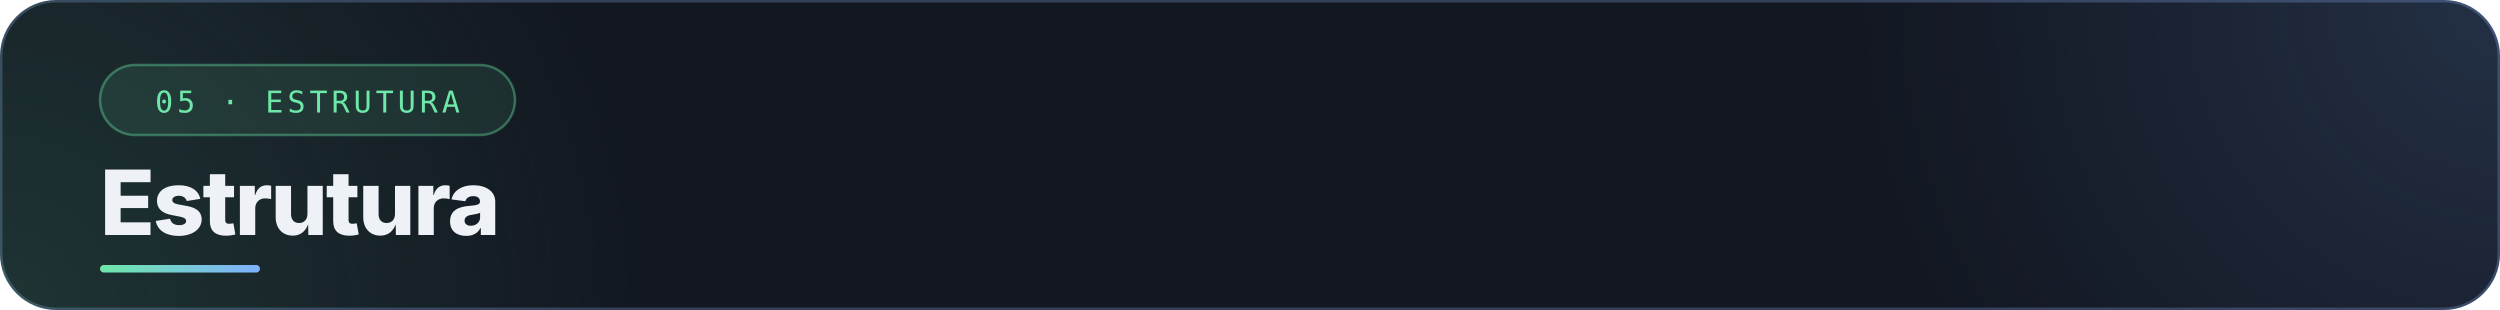
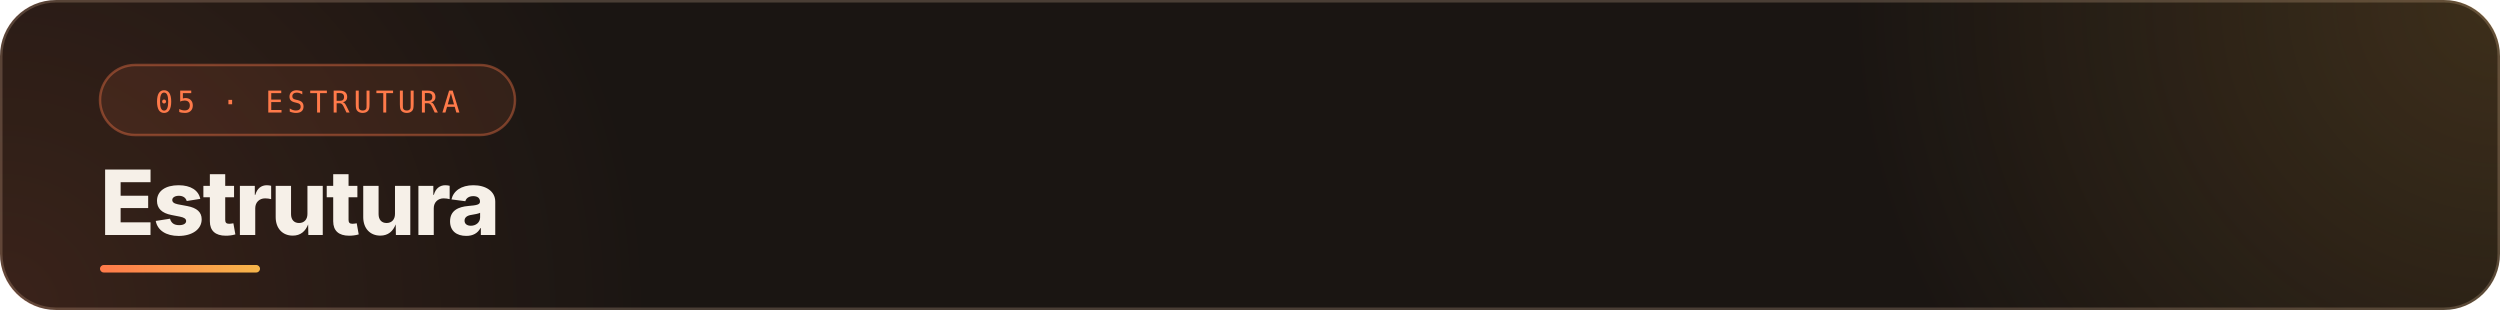
<svg xmlns="http://www.w3.org/2000/svg" width="1000" height="124" viewBox="0 0 1000 124" role="img" aria-label="05 · ESTRUTURA: Estrutura">
  <defs>
    <linearGradient id="g" x1="0" y1="0" x2="1" y2="0">
-       <stop offset="0" stop-color="#6ee7a8" />
-       <stop offset="1" stop-color="#7fb0ff" />
+       <stop offset="0" stop-color="#ff7a4a" />
+       <stop offset="1" stop-color="#f6b54a" />
    </linearGradient>
    <radialGradient id="h1" gradientUnits="userSpaceOnUse" cx="1000" cy="0" r="260">
-       <stop offset="0" stop-color="#7fb0ff" stop-opacity="0.16" />
-       <stop offset="1" stop-color="#7fb0ff" stop-opacity="0" />
+       <stop offset="0" stop-color="#f6b54a" stop-opacity="0.16" />
+       <stop offset="1" stop-color="#f6b54a" stop-opacity="0" />
    </radialGradient>
    <radialGradient id="h2" gradientUnits="userSpaceOnUse" cx="0" cy="124" r="260">
-       <stop offset="0" stop-color="#6ee7a8" stop-opacity="0.14" />
-       <stop offset="1" stop-color="#6ee7a8" stop-opacity="0" />
+       <stop offset="0" stop-color="#ff7a4a" stop-opacity="0.14" />
+       <stop offset="1" stop-color="#ff7a4a" stop-opacity="0" />
    </radialGradient>
    <clipPath id="k">
      <rect width="1000" height="124" rx="22" />
    </clipPath>
  </defs>
-   <rect x="0.5" y="0.5" width="999" height="123" rx="22" fill="#121721" stroke="#33405a" />
+   <rect x="0.5" y="0.5" width="999" height="123" rx="22" fill="#1a1512" stroke="#4a3e35" />
  <g clip-path="url(#k)">
    <rect width="1000" height="124" fill="url(#h1)" />
    <rect width="1000" height="124" fill="url(#h2)" />
  </g>
-   <rect x="40" y="26" width="166" height="28" rx="14" fill="#6ee7a8" fill-opacity="0.10" stroke="#6ee7a8" stroke-opacity="0.38" />
-   <text x="123" y="45" text-anchor="middle" font-family="'JetBrains Mono',Menlo,Consolas,monospace" font-size="12" letter-spacing="1.6" fill="#6ee7a8">05 · ESTRUTURA</text>
-   <text x="40" y="94" font-family="Inter,'Segoe UI',-apple-system,Helvetica,Arial,sans-serif" font-size="36" font-weight="800" letter-spacing="-0.8" fill="#eef1f6">Estrutura</text>
+   <rect x="40" y="26" width="166" height="28" rx="14" fill="#ff7a4a" fill-opacity="0.10" stroke="#ff7a4a" stroke-opacity="0.38" />
+   <text x="123" y="45" text-anchor="middle" font-family="'JetBrains Mono',Menlo,Consolas,monospace" font-size="12" letter-spacing="1.6" fill="#ff7a4a">05 · ESTRUTURA</text>
+   <text x="40" y="94" font-family="Inter,'Segoe UI',-apple-system,Helvetica,Arial,sans-serif" font-size="36" font-weight="800" letter-spacing="-0.8" fill="#f6f0e8">Estrutura</text>
  <rect x="40" y="106" width="64" height="3" rx="1.5" fill="url(#g)" />
</svg>
